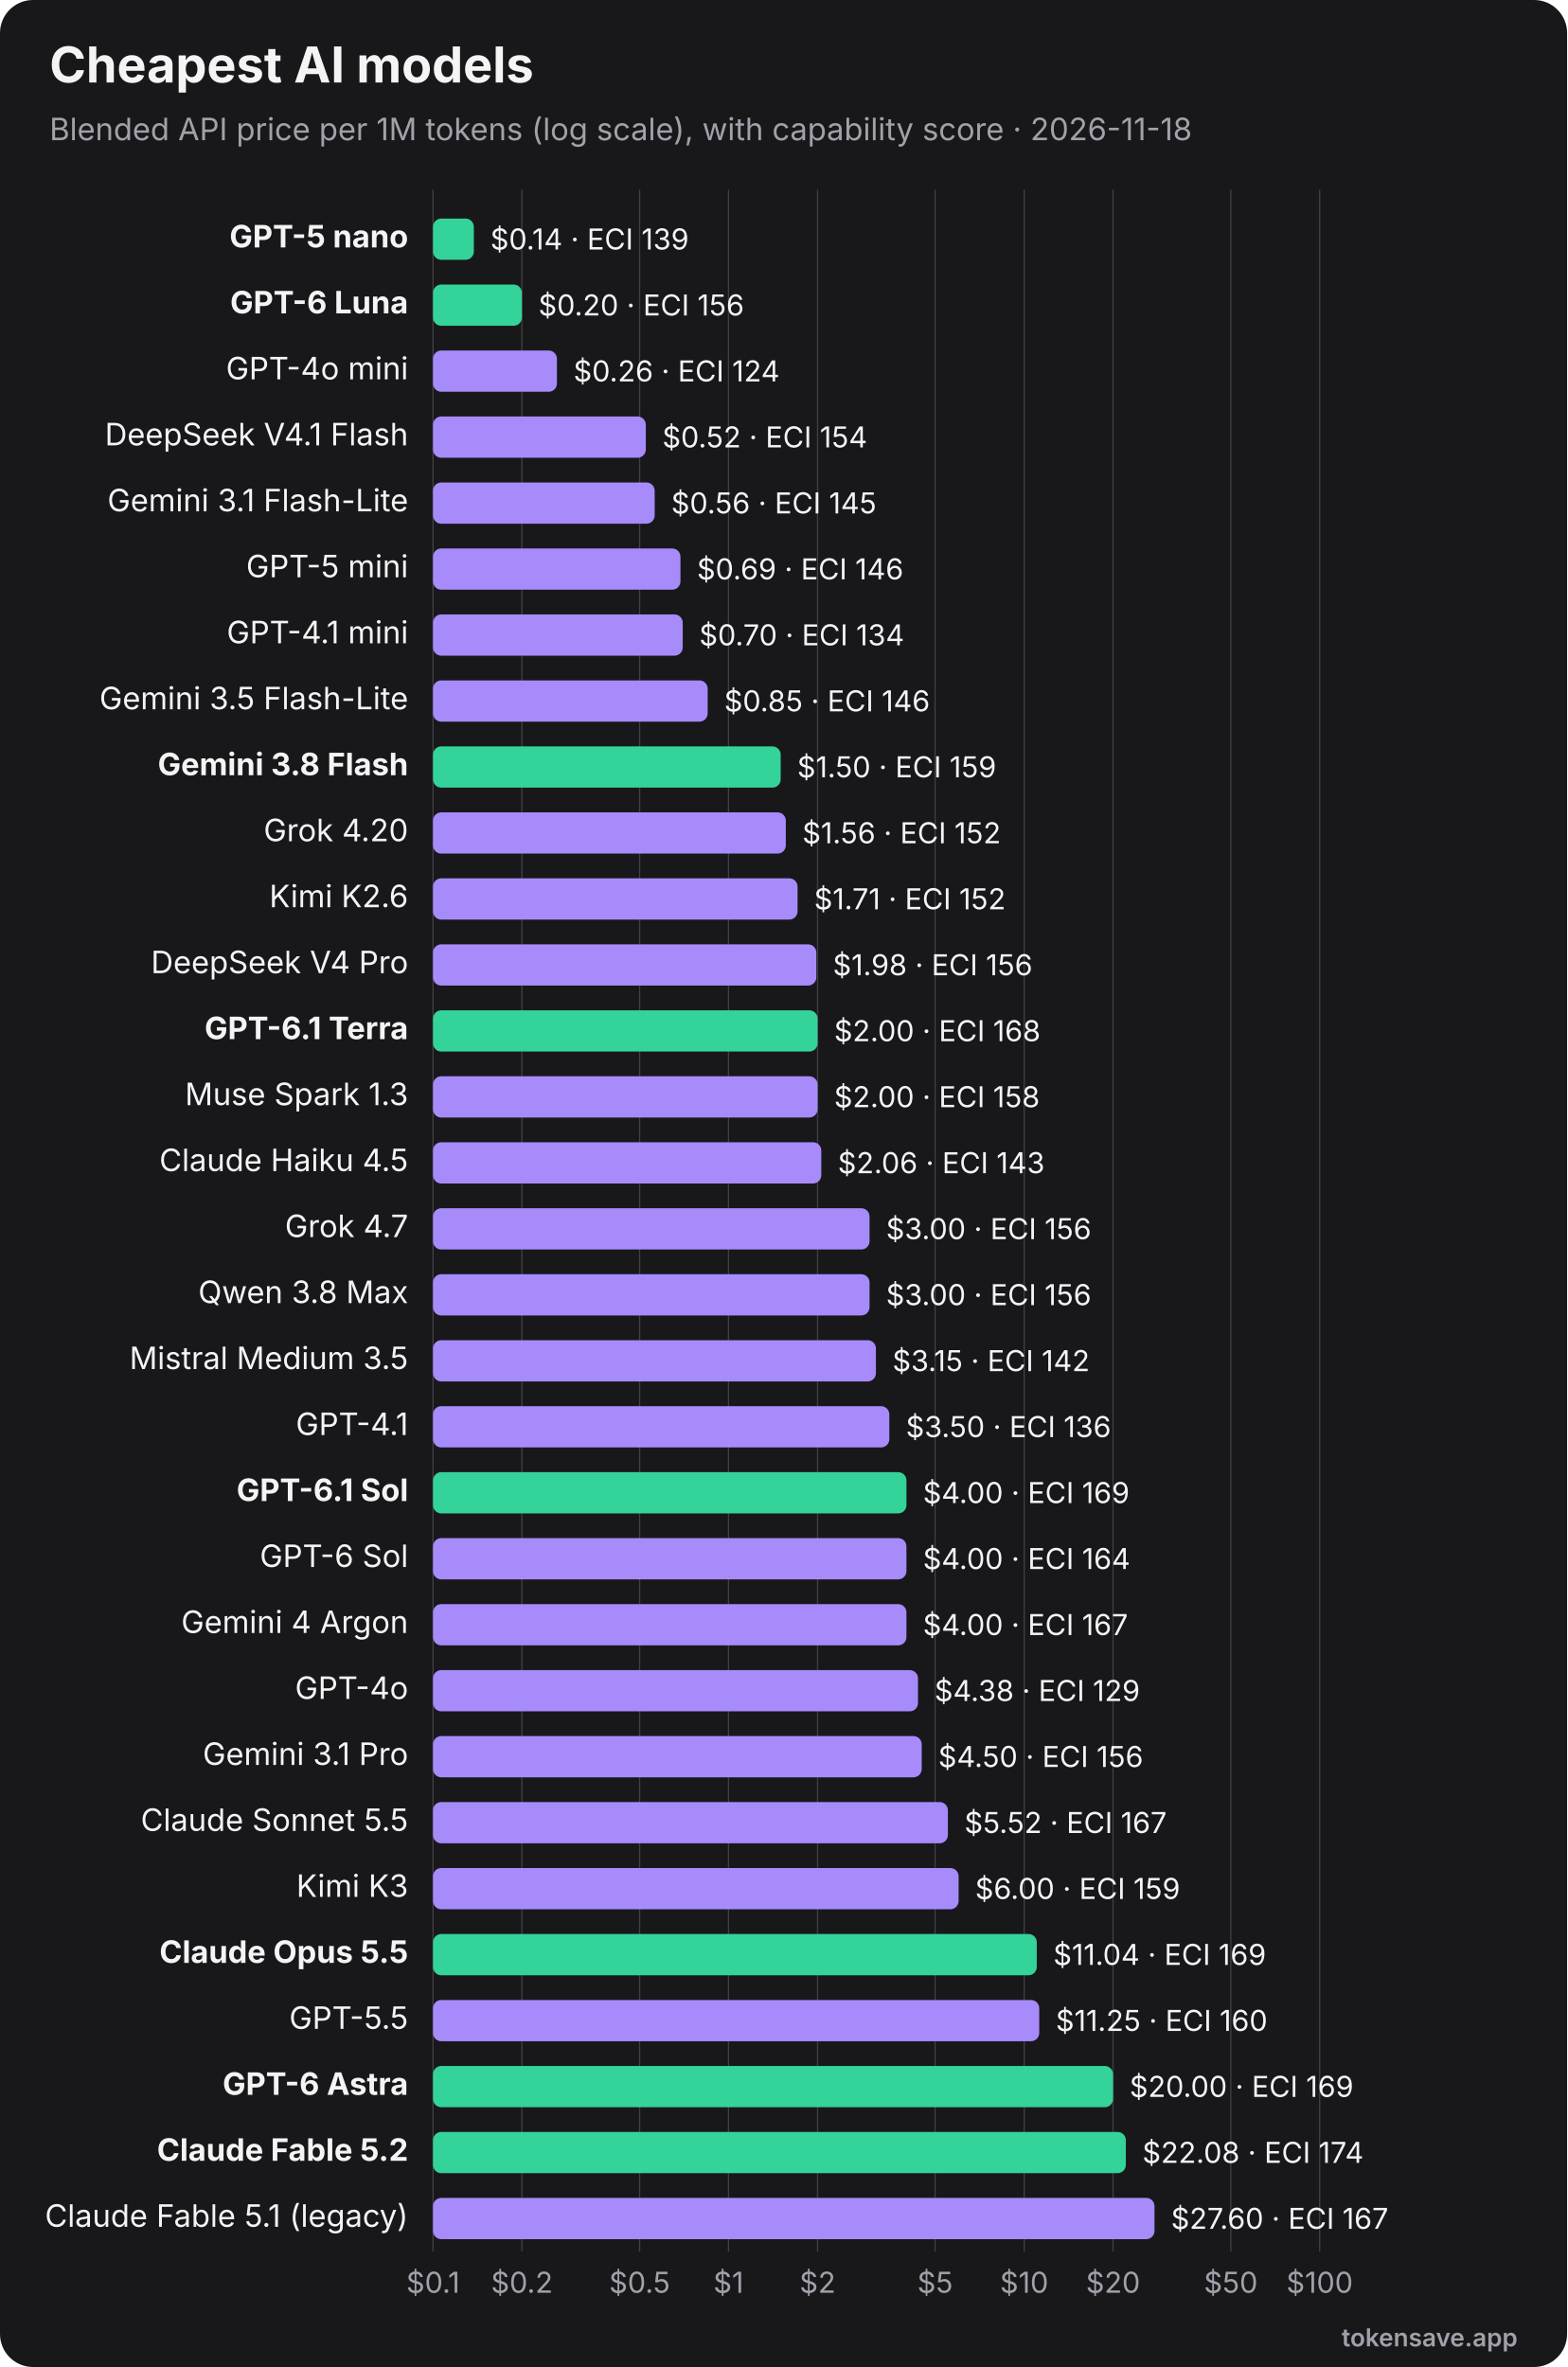
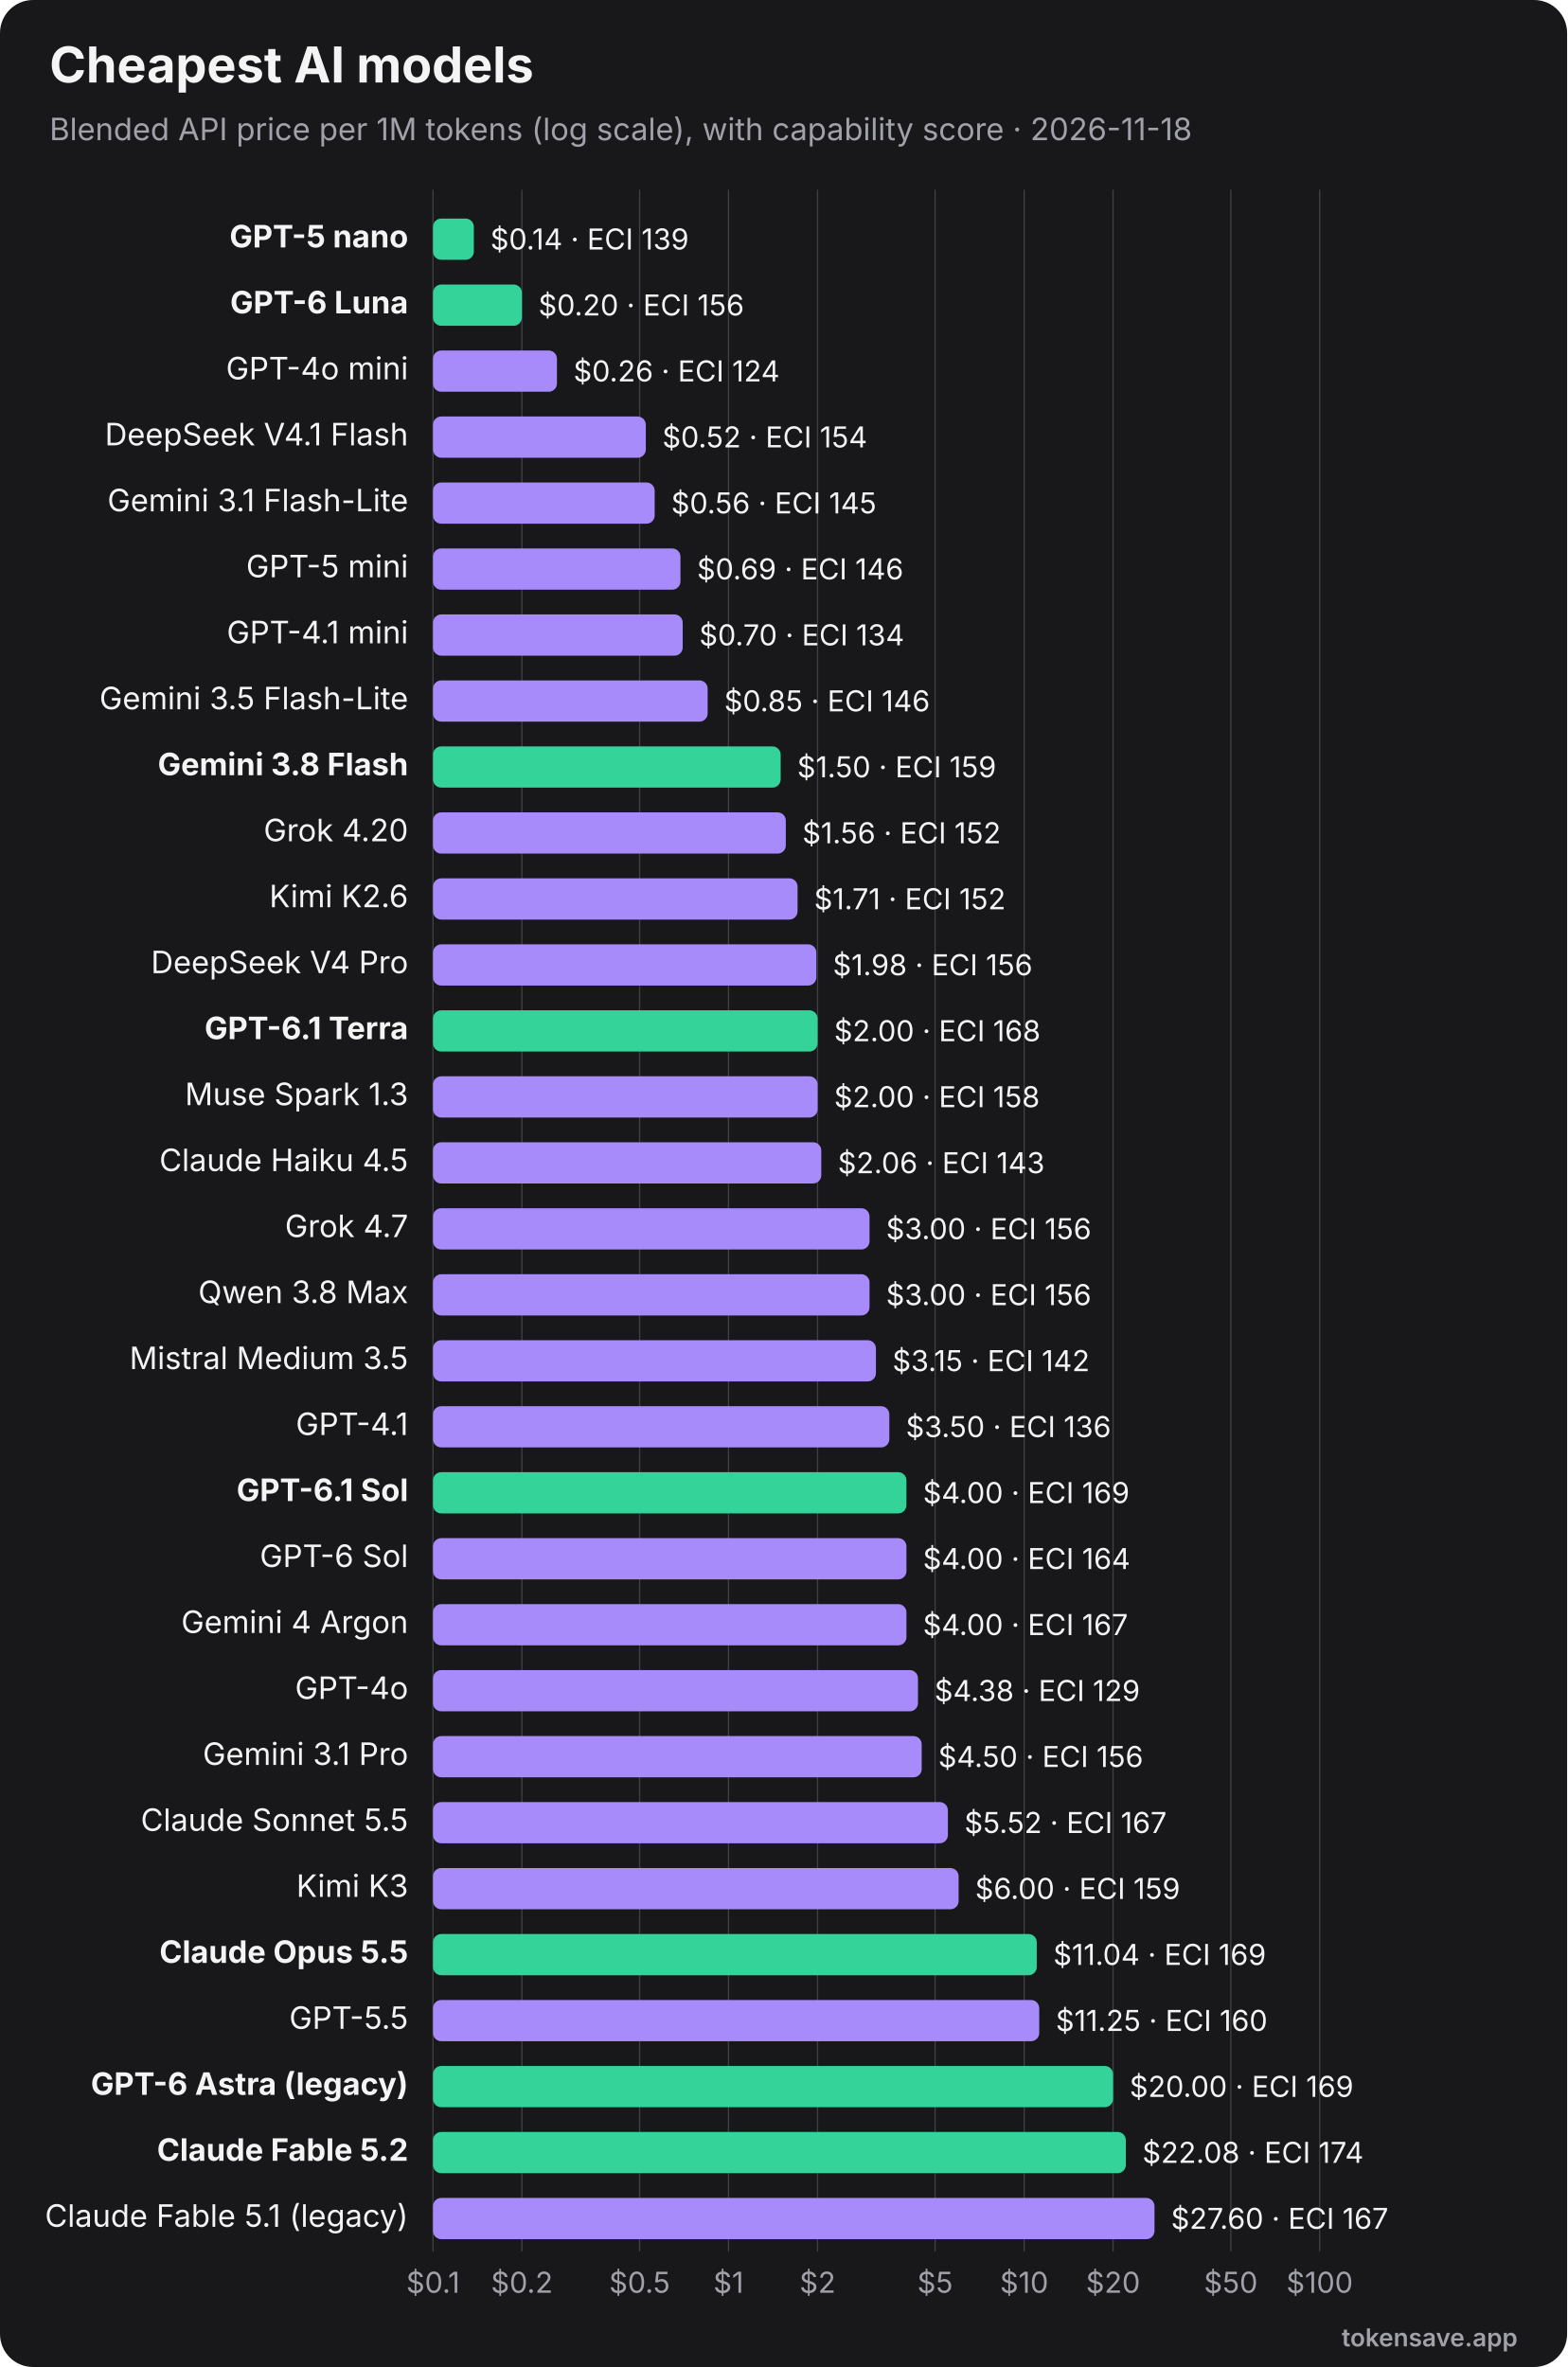
<svg xmlns="http://www.w3.org/2000/svg" viewBox="0 0 760 1148" width="760" height="1148" role="img" font-family="Inter, 'Segoe UI', Helvetica, Arial, sans-serif">
  <rect width="760" height="1148" rx="16" fill="#18181b" />
  <text x="24" y="40" font-size="24" font-weight="700" fill="#f4f4f5">Cheapest AI models</text>
  <text x="24" y="68" font-size="15" fill="#a1a1aa">Blended API price per 1M tokens (log scale), with capability score · 2026-11-18</text>
  <line x1="210.0" y1="92" x2="210.0" y2="1092" stroke="#3f3f46" stroke-width="0.6" />
  <text x="210.0" y="1112" text-anchor="middle" font-size="14" fill="#a1a1aa">$0.1</text>
  <line x1="253.1" y1="92" x2="253.1" y2="1092" stroke="#3f3f46" stroke-width="0.6" />
  <text x="253.1" y="1112" text-anchor="middle" font-size="14" fill="#a1a1aa">$0.2</text>
  <line x1="310.2" y1="92" x2="310.2" y2="1092" stroke="#3f3f46" stroke-width="0.6" />
  <text x="310.2" y="1112" text-anchor="middle" font-size="14" fill="#a1a1aa">$0.5</text>
  <line x1="353.3" y1="92" x2="353.3" y2="1092" stroke="#3f3f46" stroke-width="0.6" />
  <text x="353.3" y="1112" text-anchor="middle" font-size="14" fill="#a1a1aa">$1</text>
  <line x1="396.5" y1="92" x2="396.5" y2="1092" stroke="#3f3f46" stroke-width="0.6" />
  <text x="396.5" y="1112" text-anchor="middle" font-size="14" fill="#a1a1aa">$2</text>
  <line x1="453.5" y1="92" x2="453.5" y2="1092" stroke="#3f3f46" stroke-width="0.6" />
  <text x="453.5" y="1112" text-anchor="middle" font-size="14" fill="#a1a1aa">$5</text>
  <line x1="496.7" y1="92" x2="496.7" y2="1092" stroke="#3f3f46" stroke-width="0.6" />
  <text x="496.7" y="1112" text-anchor="middle" font-size="14" fill="#a1a1aa">$10</text>
  <line x1="539.8" y1="92" x2="539.8" y2="1092" stroke="#3f3f46" stroke-width="0.6" />
  <text x="539.8" y="1112" text-anchor="middle" font-size="14" fill="#a1a1aa">$20</text>
  <line x1="596.9" y1="92" x2="596.9" y2="1092" stroke="#3f3f46" stroke-width="0.6" />
  <text x="596.9" y="1112" text-anchor="middle" font-size="14" fill="#a1a1aa">$50</text>
  <line x1="640.0" y1="92" x2="640.0" y2="1092" stroke="#3f3f46" stroke-width="0.6" />
  <text x="640.0" y="1112" text-anchor="middle" font-size="14" fill="#a1a1aa">$100</text>
  <text x="198" y="120.0" text-anchor="end" font-size="15" font-weight="700" fill="#f4f4f5">GPT-5 nano</text>
  <rect x="210" y="106.0" width="19.8" height="20" rx="4" fill="#34d399" />
  <text x="237.8" y="121.0" font-size="14" fill="#f4f4f5">$0.14 · ECI 139</text>
  <text x="198" y="152.0" text-anchor="end" font-size="15" font-weight="700" fill="#f4f4f5">GPT-6 Luna</text>
  <rect x="210" y="138.0" width="43.1" height="20" rx="4" fill="#34d399" />
  <text x="261.1" y="153.0" font-size="14" fill="#f4f4f5">$0.20 · ECI 156</text>
  <text x="198" y="184.0" text-anchor="end" font-size="15" font-weight="400" fill="#f4f4f5">GPT-4o mini</text>
  <rect x="210" y="170.0" width="60.1" height="20" rx="4" fill="#a78bfa" />
  <text x="278.1" y="185.0" font-size="14" fill="#f4f4f5">$0.26 · ECI 124</text>
  <text x="198" y="216.0" text-anchor="end" font-size="15" font-weight="400" fill="#f4f4f5">DeepSeek V4.1 Flash</text>
  <rect x="210" y="202.0" width="103.2" height="20" rx="4" fill="#a78bfa" />
  <text x="321.2" y="217.0" font-size="14" fill="#f4f4f5">$0.52 · ECI 154</text>
  <text x="198" y="248.0" text-anchor="end" font-size="15" font-weight="400" fill="#f4f4f5">Gemini 3.1 Flash-Lite</text>
  <rect x="210" y="234.0" width="107.5" height="20" rx="4" fill="#a78bfa" />
  <text x="325.5" y="249.0" font-size="14" fill="#f4f4f5">$0.56 · ECI 145</text>
  <text x="198" y="280.0" text-anchor="end" font-size="15" font-weight="400" fill="#f4f4f5">GPT-5 mini</text>
  <rect x="210" y="266.0" width="120.0" height="20" rx="4" fill="#a78bfa" />
  <text x="338.0" y="281.0" font-size="14" fill="#f4f4f5">$0.69 · ECI 146</text>
  <text x="198" y="312.0" text-anchor="end" font-size="15" font-weight="400" fill="#f4f4f5">GPT-4.1 mini</text>
  <rect x="210" y="298.0" width="121.1" height="20" rx="4" fill="#a78bfa" />
  <text x="339.1" y="313.0" font-size="14" fill="#f4f4f5">$0.70 · ECI 134</text>
  <text x="198" y="344.0" text-anchor="end" font-size="15" font-weight="400" fill="#f4f4f5">Gemini 3.5 Flash-Lite</text>
  <rect x="210" y="330.0" width="133.2" height="20" rx="4" fill="#a78bfa" />
  <text x="351.2" y="345.0" font-size="14" fill="#f4f4f5">$0.85 · ECI 146</text>
  <text x="198" y="376.0" text-anchor="end" font-size="15" font-weight="700" fill="#f4f4f5">Gemini 3.8 Flash</text>
  <rect x="210" y="362.0" width="168.6" height="20" rx="4" fill="#34d399" />
  <text x="386.6" y="377.0" font-size="14" fill="#f4f4f5">$1.50 · ECI 159</text>
  <text x="198" y="408.0" text-anchor="end" font-size="15" font-weight="400" fill="#f4f4f5">Grok 4.20</text>
  <rect x="210" y="394.0" width="171.1" height="20" rx="4" fill="#a78bfa" />
  <text x="389.1" y="409.0" font-size="14" fill="#f4f4f5">$1.56 · ECI 152</text>
  <text x="198" y="440.0" text-anchor="end" font-size="15" font-weight="400" fill="#f4f4f5">Kimi K2.6</text>
  <rect x="210" y="426.0" width="176.8" height="20" rx="4" fill="#a78bfa" />
  <text x="394.8" y="441.0" font-size="14" fill="#f4f4f5">$1.71 · ECI 152</text>
  <text x="198" y="472.0" text-anchor="end" font-size="15" font-weight="400" fill="#f4f4f5">DeepSeek V4 Pro</text>
  <rect x="210" y="458.0" width="185.9" height="20" rx="4" fill="#a78bfa" />
  <text x="403.9" y="473.0" font-size="14" fill="#f4f4f5">$1.98 · ECI 156</text>
  <text x="198" y="504.0" text-anchor="end" font-size="15" font-weight="700" fill="#f4f4f5">GPT-6.1 Terra</text>
  <rect x="210" y="490.0" width="186.5" height="20" rx="4" fill="#34d399" />
  <text x="404.5" y="505.0" font-size="14" fill="#f4f4f5">$2.00 · ECI 168</text>
  <text x="198" y="536.0" text-anchor="end" font-size="15" font-weight="400" fill="#f4f4f5">Muse Spark 1.3</text>
  <rect x="210" y="522.0" width="186.5" height="20" rx="4" fill="#a78bfa" />
  <text x="404.5" y="537.0" font-size="14" fill="#f4f4f5">$2.00 · ECI 158</text>
  <text x="198" y="568.0" text-anchor="end" font-size="15" font-weight="400" fill="#f4f4f5">Claude Haiku 4.5</text>
  <rect x="210" y="554.0" width="188.3" height="20" rx="4" fill="#a78bfa" />
  <text x="406.3" y="569.0" font-size="14" fill="#f4f4f5">$2.06 · ECI 143</text>
  <text x="198" y="600.0" text-anchor="end" font-size="15" font-weight="400" fill="#f4f4f5">Grok 4.7</text>
  <rect x="210" y="586.0" width="211.7" height="20" rx="4" fill="#a78bfa" />
  <text x="429.7" y="601.0" font-size="14" fill="#f4f4f5">$3.00 · ECI 156</text>
  <text x="198" y="632.0" text-anchor="end" font-size="15" font-weight="400" fill="#f4f4f5">Qwen 3.8 Max</text>
  <rect x="210" y="618.0" width="211.7" height="20" rx="4" fill="#a78bfa" />
  <text x="429.7" y="633.0" font-size="14" fill="#f4f4f5">$3.00 · ECI 156</text>
  <text x="198" y="664.0" text-anchor="end" font-size="15" font-weight="400" fill="#f4f4f5">Mistral Medium 3.5</text>
  <rect x="210" y="650.0" width="214.8" height="20" rx="4" fill="#a78bfa" />
  <text x="432.8" y="665.0" font-size="14" fill="#f4f4f5">$3.15 · ECI 142</text>
  <text x="198" y="696.0" text-anchor="end" font-size="15" font-weight="400" fill="#f4f4f5">GPT-4.1</text>
  <rect x="210" y="682.0" width="221.3" height="20" rx="4" fill="#a78bfa" />
  <text x="439.3" y="697.0" font-size="14" fill="#f4f4f5">$3.50 · ECI 136</text>
  <text x="198" y="728.0" text-anchor="end" font-size="15" font-weight="700" fill="#f4f4f5">GPT-6.1 Sol</text>
  <rect x="210" y="714.0" width="229.6" height="20" rx="4" fill="#34d399" />
  <text x="447.6" y="729.0" font-size="14" fill="#f4f4f5">$4.00 · ECI 169</text>
  <text x="198" y="760.0" text-anchor="end" font-size="15" font-weight="400" fill="#f4f4f5">GPT-6 Sol</text>
  <rect x="210" y="746.0" width="229.6" height="20" rx="4" fill="#a78bfa" />
  <text x="447.6" y="761.0" font-size="14" fill="#f4f4f5">$4.00 · ECI 164</text>
  <text x="198" y="792.0" text-anchor="end" font-size="15" font-weight="400" fill="#f4f4f5">Gemini 4 Argon</text>
  <rect x="210" y="778.0" width="229.6" height="20" rx="4" fill="#a78bfa" />
  <text x="447.6" y="793.0" font-size="14" fill="#f4f4f5">$4.00 · ECI 167</text>
  <text x="198" y="824.0" text-anchor="end" font-size="15" font-weight="400" fill="#f4f4f5">GPT-4o</text>
  <rect x="210" y="810.0" width="235.2" height="20" rx="4" fill="#a78bfa" />
  <text x="453.2" y="825.0" font-size="14" fill="#f4f4f5">$4.38 · ECI 129</text>
  <text x="198" y="856.0" text-anchor="end" font-size="15" font-weight="400" fill="#f4f4f5">Gemini 3.1 Pro</text>
  <rect x="210" y="842.0" width="237.0" height="20" rx="4" fill="#a78bfa" />
  <text x="455.0" y="857.0" font-size="14" fill="#f4f4f5">$4.50 · ECI 156</text>
  <text x="198" y="888.0" text-anchor="end" font-size="15" font-weight="400" fill="#f4f4f5">Claude Sonnet 5.5</text>
  <rect x="210" y="874.0" width="249.7" height="20" rx="4" fill="#a78bfa" />
  <text x="467.7" y="889.0" font-size="14" fill="#f4f4f5">$5.52 · ECI 167</text>
  <text x="198" y="920.0" text-anchor="end" font-size="15" font-weight="400" fill="#f4f4f5">Kimi K3</text>
  <rect x="210" y="906.0" width="254.9" height="20" rx="4" fill="#a78bfa" />
  <text x="472.9" y="921.0" font-size="14" fill="#f4f4f5">$6.00 · ECI 159</text>
  <text x="198" y="952.0" text-anchor="end" font-size="15" font-weight="700" fill="#f4f4f5">Claude Opus 5.5</text>
  <rect x="210" y="938.0" width="292.8" height="20" rx="4" fill="#34d399" />
  <text x="510.8" y="953.0" font-size="14" fill="#f4f4f5">$11.04 · ECI 169</text>
  <text x="198" y="984.0" text-anchor="end" font-size="15" font-weight="400" fill="#f4f4f5">GPT-5.5</text>
  <rect x="210" y="970.0" width="294.0" height="20" rx="4" fill="#a78bfa" />
  <text x="512.0" y="985.0" font-size="14" fill="#f4f4f5">$11.25 · ECI 160</text>
-   <text x="198" y="1016.0" text-anchor="end" font-size="15" font-weight="700" fill="#f4f4f5">GPT-6 Astra</text>
+   <text x="198" y="1016.0" text-anchor="end" font-size="15" font-weight="700" fill="#f4f4f5">GPT-6 Astra (legacy)</text>
  <rect x="210" y="1002.0" width="329.8" height="20" rx="4" fill="#34d399" />
  <text x="547.8" y="1017.0" font-size="14" fill="#f4f4f5">$20.00 · ECI 169</text>
  <text x="198" y="1048.0" text-anchor="end" font-size="15" font-weight="700" fill="#f4f4f5">Claude Fable 5.2</text>
  <rect x="210" y="1034.0" width="336.0" height="20" rx="4" fill="#34d399" />
  <text x="554.0" y="1049.0" font-size="14" fill="#f4f4f5">$22.08 · ECI 174</text>
  <text x="198" y="1080.0" text-anchor="end" font-size="15" font-weight="400" fill="#f4f4f5">Claude Fable 5.1 (legacy)</text>
  <rect x="210" y="1066.0" width="349.9" height="20" rx="4" fill="#a78bfa" />
  <text x="567.9" y="1081.0" font-size="14" fill="#f4f4f5">$27.60 · ECI 167</text>
  <text x="736" y="1138" text-anchor="end" font-size="12" font-weight="600" fill="#a1a1aa">tokensave.app</text>
</svg>
